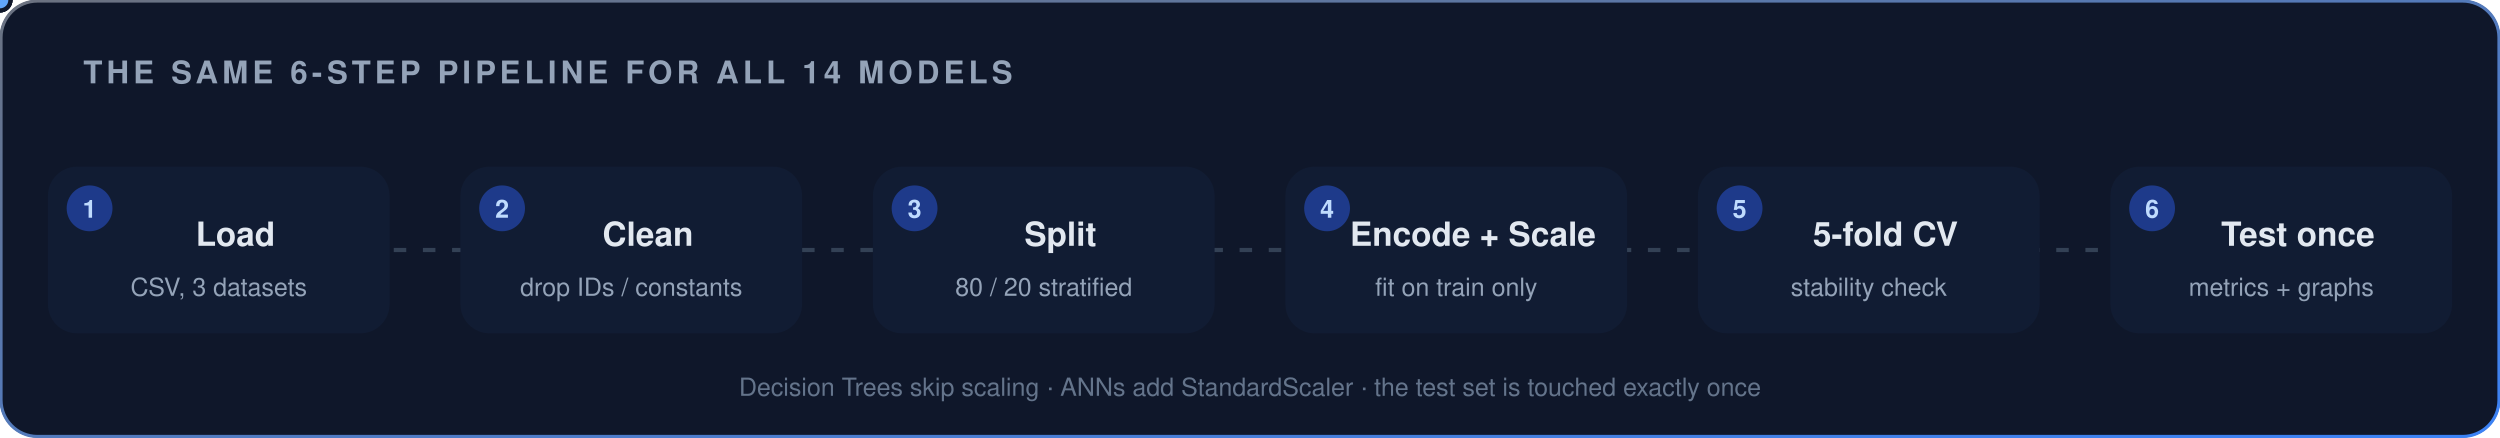
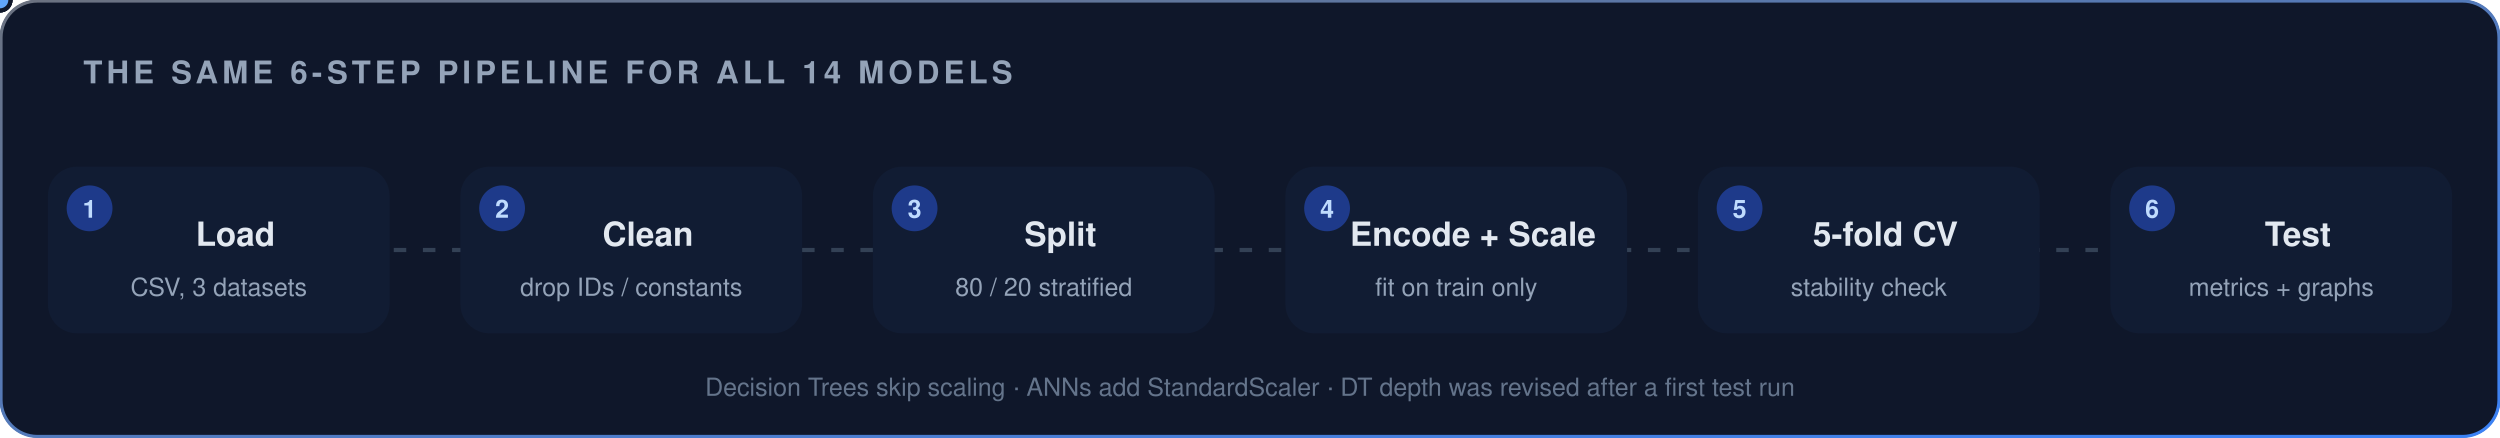
- <svg xmlns="http://www.w3.org/2000/svg" width="1200" height="210" viewBox="0 0 1200 210" role="img" aria-label="Pipeline: load, clean, split 80/20, encode and scale, 5-fold validation, test once">
+ <svg xmlns="http://www.w3.org/2000/svg" width="1200" height="210" viewBox="0 0 1200 210" role="img" aria-label="Pipeline: load, clean, split 80/20, encode and scale, 5-fold validation, test">
  <defs>
    <linearGradient id="edge" x1="0" y1="0" x2="1" y2="1">
      <stop offset="0" stop-color="#6b7280">
        <animate attributeName="stop-color" values="#6b7280;#3b82f6;#d97706;#6b7280" dur="8s" repeatCount="indefinite" />
      </stop>
      <stop offset="1" stop-color="#3b82f6">
        <animate attributeName="stop-color" values="#3b82f6;#d97706;#6b7280;#3b82f6" dur="8s" repeatCount="indefinite" />
      </stop>
    </linearGradient>
    <style>.box{animation:glow 7.2s ease-in-out infinite}@keyframes glow{0%,100%{stroke:#334155;stroke-width:1.5}8%{stroke:#60a5fa;stroke-width:2.5}16%{stroke:#334155;stroke-width:1.5}}.wire{stroke-dasharray:6 8;animation:dash 1.6s linear infinite}@keyframes dash{to{stroke-dashoffset:-28}}</style>
  </defs>
  <rect width="1200" height="210" rx="18" fill="#0f172a" />
  <rect x=".5" y=".5" width="1199" height="209" rx="17.5" fill="none" stroke="url(#edge)" stroke-width="1.5" />
  <text x="40" y="40" font-family="Segoe UI, Helvetica Neue, Helvetica, Arial, sans-serif" font-size="15" font-weight="700" fill="#94a3b8" letter-spacing="2">THE SAME 6-STEP PIPELINE FOR ALL 14 MODELS</text>
  <path class="wire" d="M105,120 L303,120 L501,120 L699,120 L897,120 L1095,120" stroke="#334155" stroke-width="2" fill="none" />
  <g font-family="Segoe UI, Helvetica Neue, Helvetica, Arial, sans-serif" text-anchor="middle">
    <rect class="box" x="23" y="80" width="164" height="80" rx="14" fill="#111c33" style="animation-delay:0.0s" />
    <circle cx="43" cy="100" r="11" fill="#1e3a8a" />
    <text x="43" y="104.5" font-size="12" font-weight="700" fill="#bfdbfe">1</text>
    <text x="113" y="118" font-size="16" font-weight="700" fill="#e2e8f0">Load</text>
    <text x="105" y="142" font-size="12" fill="#94a3b8">CSV, 3 datasets</text>
  </g>
  <g font-family="Segoe UI, Helvetica Neue, Helvetica, Arial, sans-serif" text-anchor="middle">
    <rect class="box" x="221" y="80" width="164" height="80" rx="14" fill="#111c33" style="animation-delay:1.2s" />
    <circle cx="241" cy="100" r="11" fill="#1e3a8a" />
    <text x="241" y="104.5" font-size="12" font-weight="700" fill="#bfdbfe">2</text>
    <text x="311" y="118" font-size="16" font-weight="700" fill="#e2e8f0">Clean</text>
    <text x="303" y="142" font-size="12" fill="#94a3b8">drop IDs / constants</text>
  </g>
  <g font-family="Segoe UI, Helvetica Neue, Helvetica, Arial, sans-serif" text-anchor="middle">
    <rect class="box" x="419" y="80" width="164" height="80" rx="14" fill="#111c33" style="animation-delay:2.4s" />
    <circle cx="439" cy="100" r="11" fill="#1e3a8a" />
    <text x="439" y="104.5" font-size="12" font-weight="700" fill="#bfdbfe">3</text>
    <text x="509" y="118" font-size="16" font-weight="700" fill="#e2e8f0">Split</text>
    <text x="501" y="142" font-size="12" fill="#94a3b8">80 / 20 stratified</text>
  </g>
  <g font-family="Segoe UI, Helvetica Neue, Helvetica, Arial, sans-serif" text-anchor="middle">
    <rect class="box" x="617" y="80" width="164" height="80" rx="14" fill="#111c33" style="animation-delay:3.6s" />
    <circle cx="637" cy="100" r="11" fill="#1e3a8a" />
    <text x="637" y="104.5" font-size="12" font-weight="700" fill="#bfdbfe">4</text>
    <text x="707" y="118" font-size="16" font-weight="700" fill="#e2e8f0">Encode + Scale</text>
    <text x="699" y="142" font-size="12" fill="#94a3b8">fit on train only</text>
  </g>
  <g font-family="Segoe UI, Helvetica Neue, Helvetica, Arial, sans-serif" text-anchor="middle">
    <rect class="box" x="815" y="80" width="164" height="80" rx="14" fill="#111c33" style="animation-delay:4.8s" />
    <circle cx="835" cy="100" r="11" fill="#1e3a8a" />
    <text x="835" y="104.5" font-size="12" font-weight="700" fill="#bfdbfe">5</text>
    <text x="905" y="118" font-size="16" font-weight="700" fill="#e2e8f0">5-fold CV</text>
    <text x="897" y="142" font-size="12" fill="#94a3b8">stability check</text>
  </g>
  <g font-family="Segoe UI, Helvetica Neue, Helvetica, Arial, sans-serif" text-anchor="middle">
    <rect class="box" x="1013" y="80" width="164" height="80" rx="14" fill="#111c33" style="animation-delay:6.0s" />
    <circle cx="1033" cy="100" r="11" fill="#1e3a8a" />
    <text x="1033" y="104.5" font-size="12" font-weight="700" fill="#bfdbfe">6</text>
-     <text x="1103" y="118" font-size="16" font-weight="700" fill="#e2e8f0">Test once</text>
+     <text x="1103" y="118" font-size="16" font-weight="700" fill="#e2e8f0">Test</text>
    <text x="1095" y="142" font-size="12" fill="#94a3b8">metrics + graphs</text>
  </g>
  <circle r="5" fill="#60a5fa" stroke="#0f172a" stroke-width="2">
    <animateMotion dur="7.2s" begin="0.0s" repeatCount="indefinite" path="M105,120 L303,120 L501,120 L699,120 L897,120 L1095,120" />
    <animate attributeName="fill" values="#6b7280;#3b82f6;#60a5fa;#d97706" dur="7.2s" begin="0.0s" repeatCount="indefinite" />
  </circle>
  <circle r="5" fill="#60a5fa" stroke="#0f172a" stroke-width="2">
    <animateMotion dur="7.2s" begin="1.8s" repeatCount="indefinite" path="M105,120 L303,120 L501,120 L699,120 L897,120 L1095,120" />
    <animate attributeName="fill" values="#6b7280;#3b82f6;#60a5fa;#d97706" dur="7.2s" begin="1.8s" repeatCount="indefinite" />
  </circle>
  <circle r="5" fill="#60a5fa" stroke="#0f172a" stroke-width="2">
    <animateMotion dur="7.2s" begin="3.6s" repeatCount="indefinite" path="M105,120 L303,120 L501,120 L699,120 L897,120 L1095,120" />
    <animate attributeName="fill" values="#6b7280;#3b82f6;#60a5fa;#d97706" dur="7.2s" begin="3.6s" repeatCount="indefinite" />
  </circle>
  <circle r="5" fill="#60a5fa" stroke="#0f172a" stroke-width="2">
    <animateMotion dur="7.2s" begin="5.4s" repeatCount="indefinite" path="M105,120 L303,120 L501,120 L699,120 L897,120 L1095,120" />
    <animate attributeName="fill" values="#6b7280;#3b82f6;#60a5fa;#d97706" dur="7.2s" begin="5.4s" repeatCount="indefinite" />
  </circle>
-   <text x="600" y="190" font-family="Segoe UI, Helvetica Neue, Helvetica, Arial, sans-serif" font-size="12" fill="#64748b" text-anchor="middle">Decision Trees skip scaling · ANNs add StandardScaler · the test set is touched exactly once</text>
+   <text x="600" y="190" font-family="Segoe UI, Helvetica Neue, Helvetica, Arial, sans-serif" font-size="12" fill="#64748b" text-anchor="middle">Decision Trees skip scaling · ANNs add StandardScaler · DT depth was revised after a first test run</text>
</svg>
